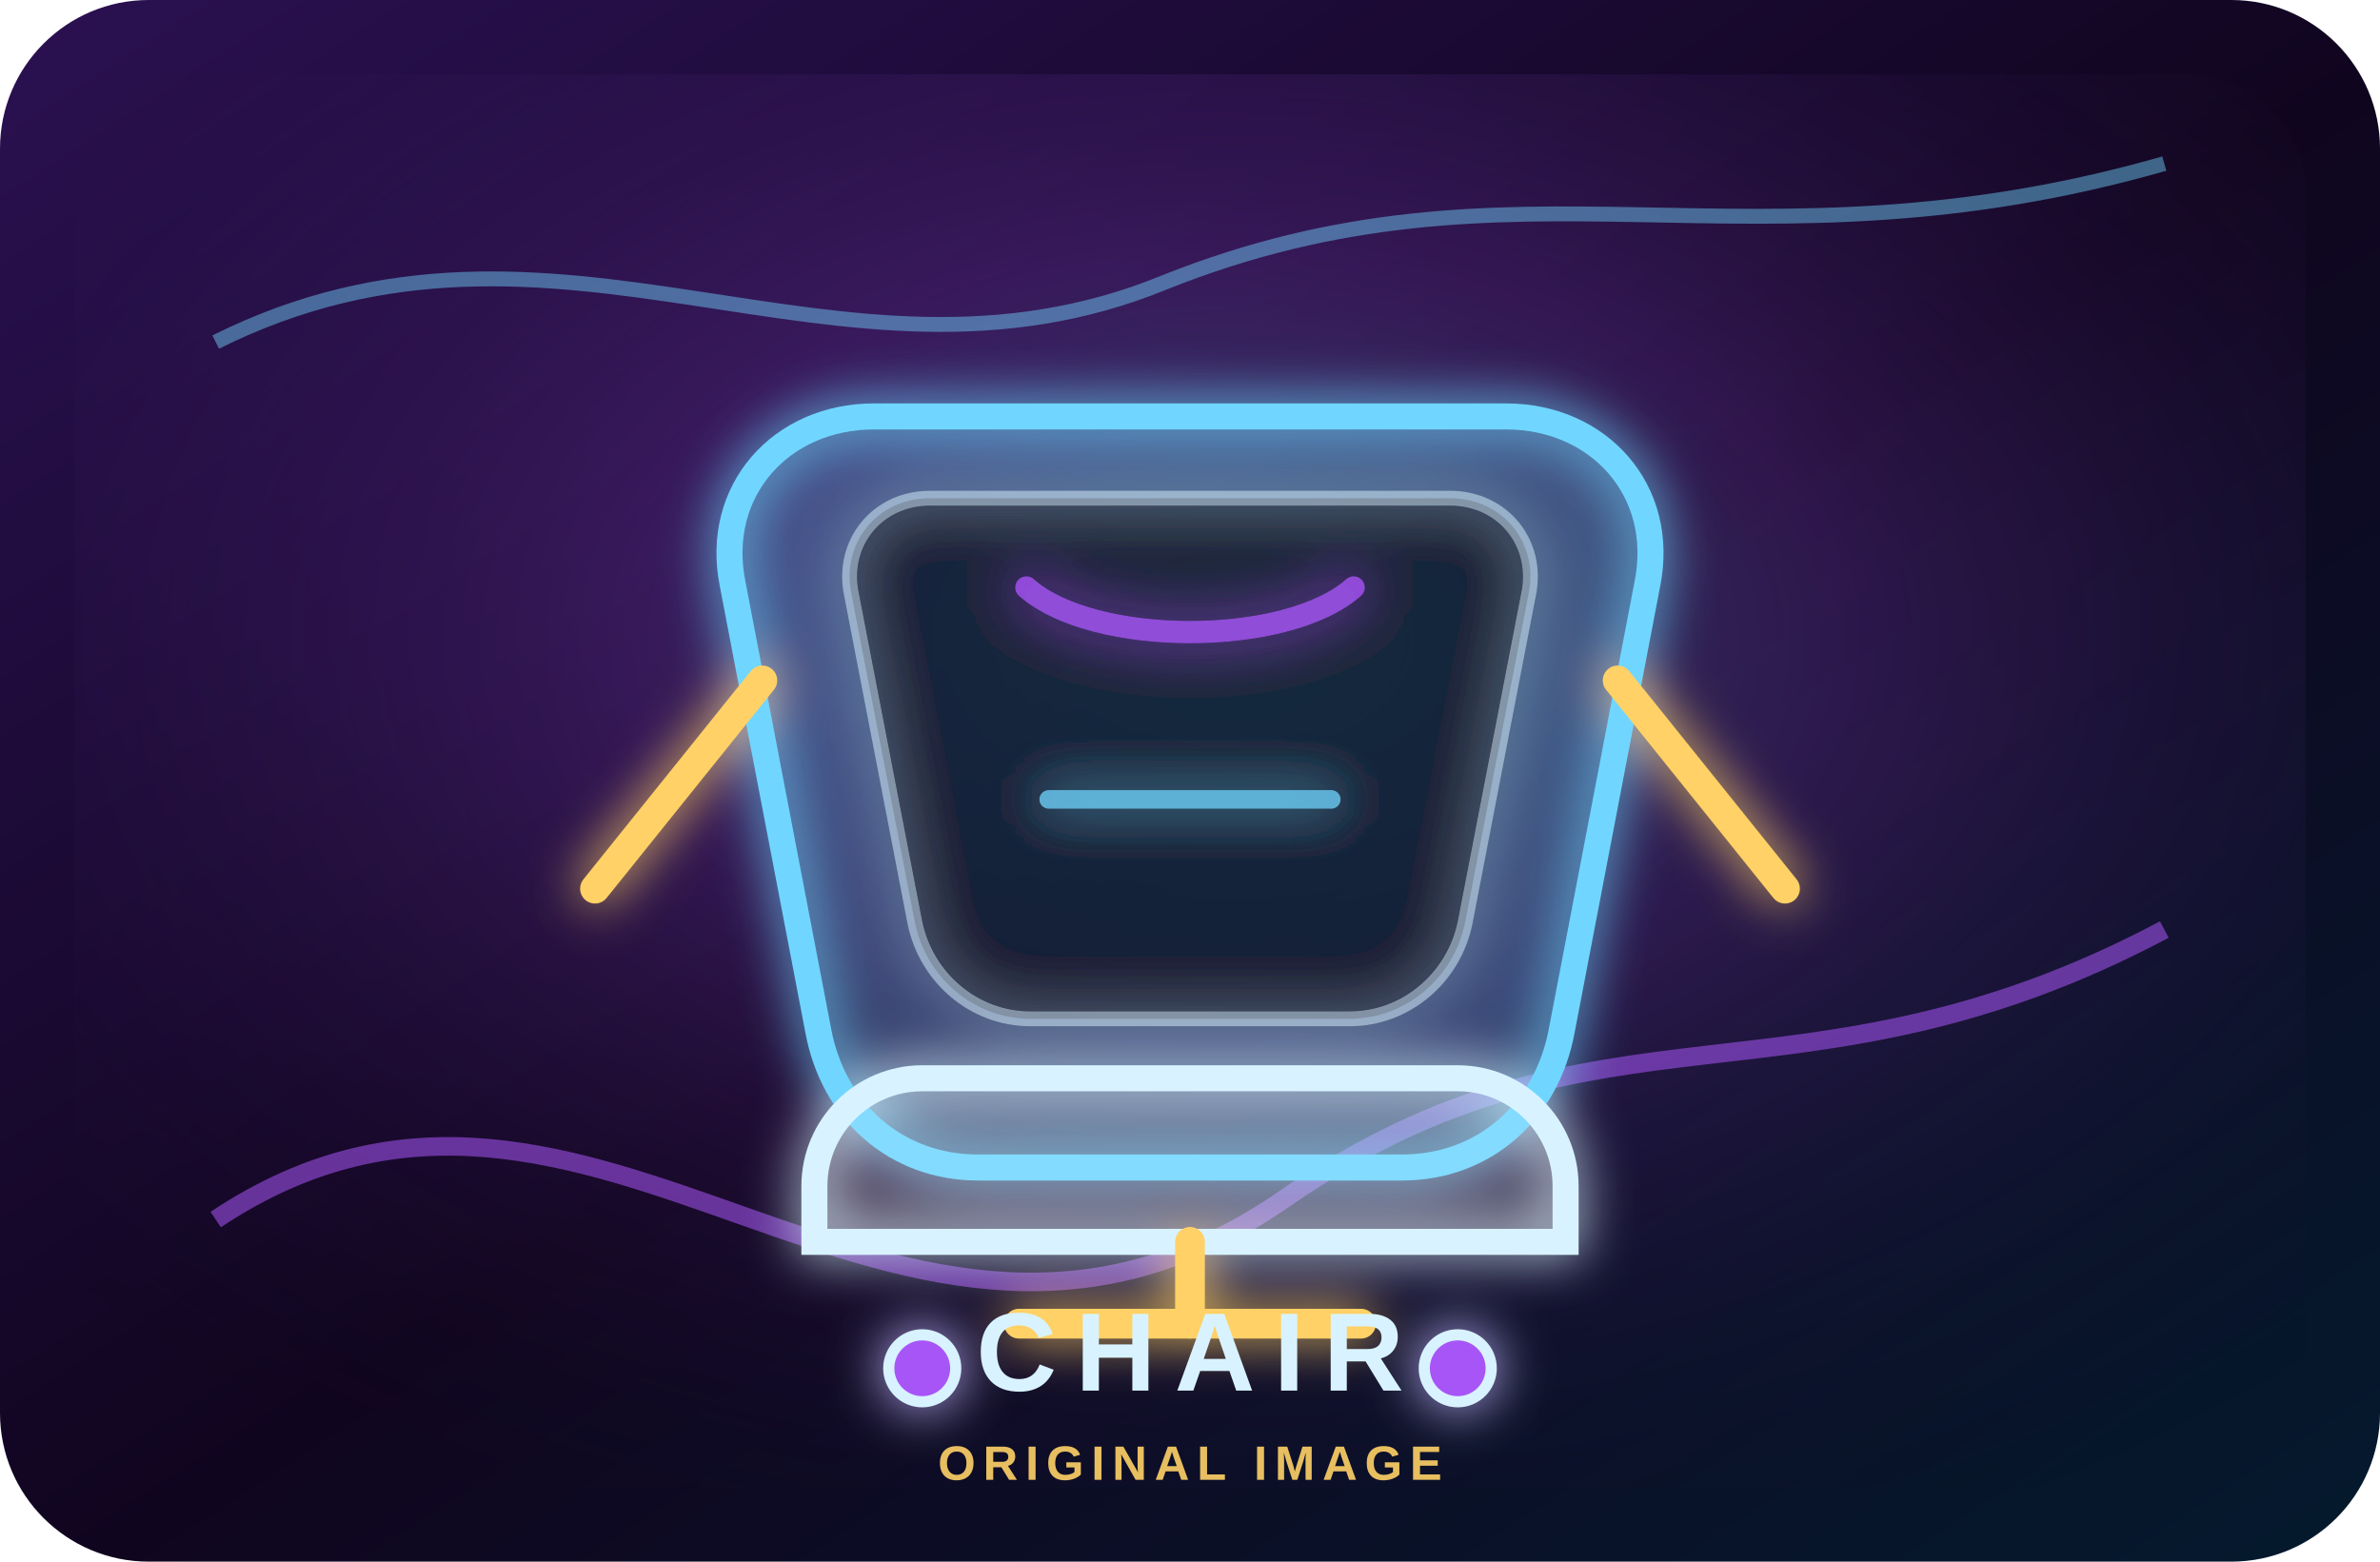
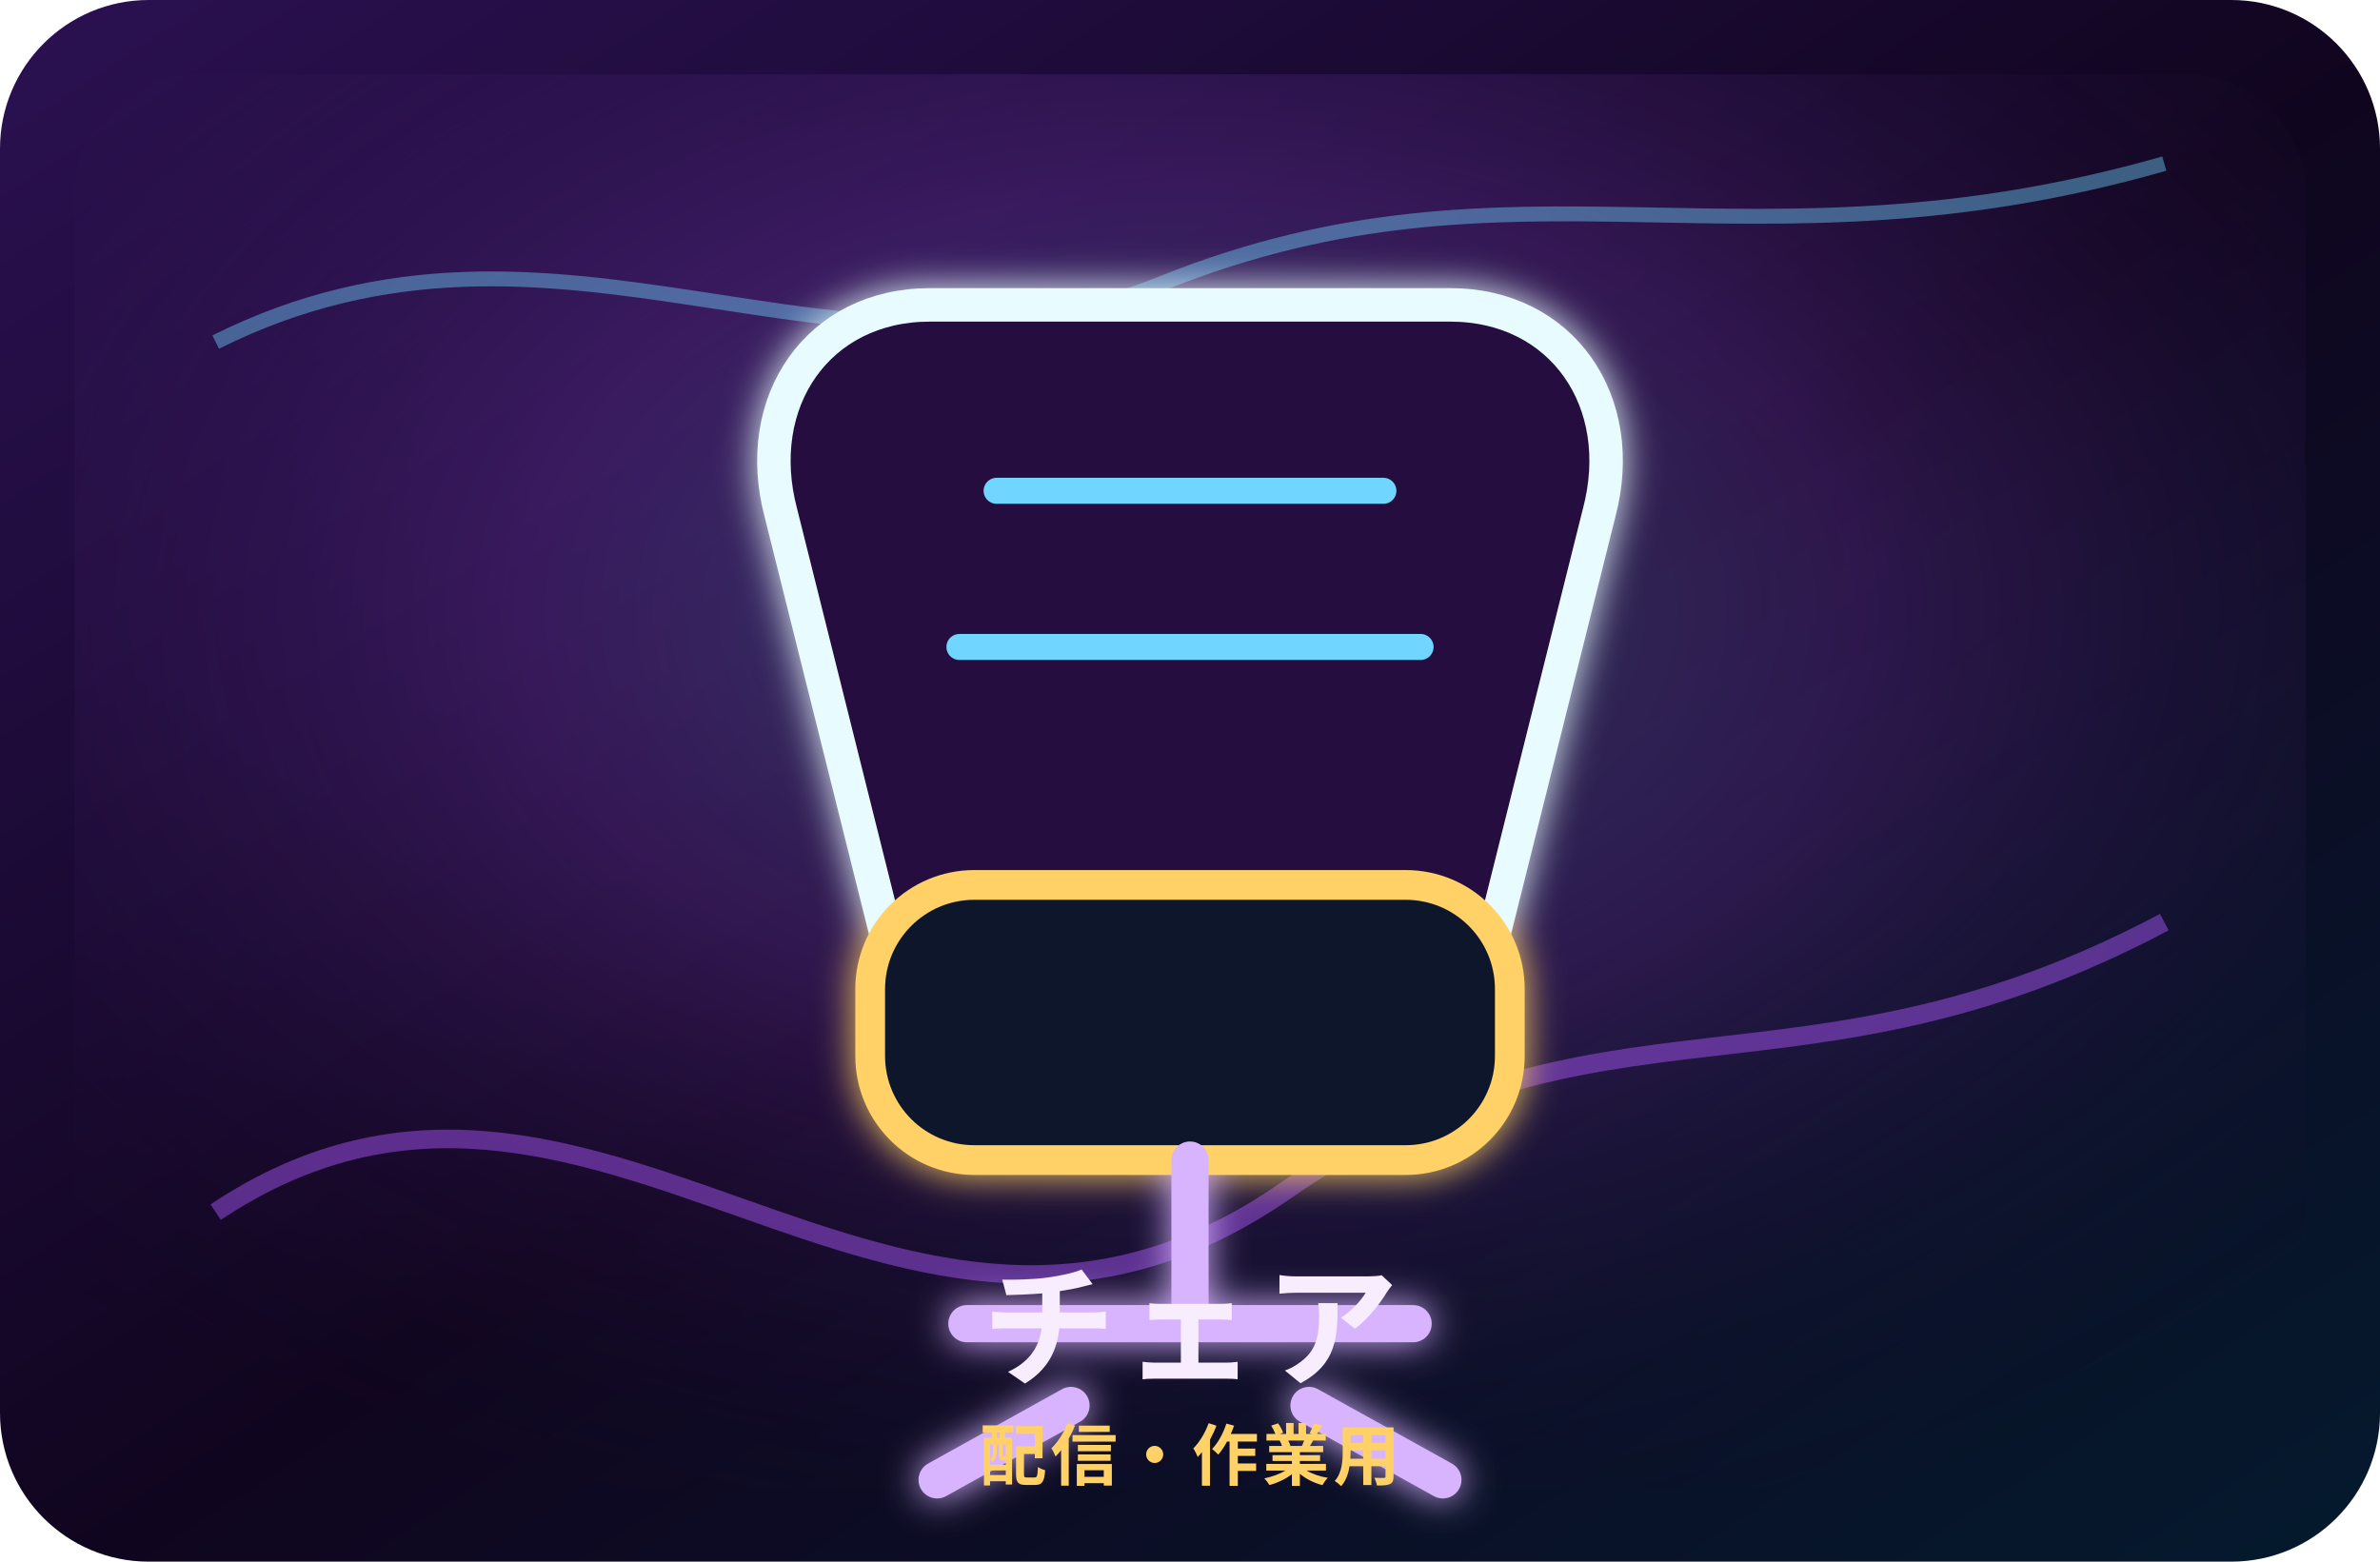
<svg xmlns="http://www.w3.org/2000/svg" aria-labelledby="title desc" role="img" viewBox="0 0 640 420">
  <defs>
-     <linearGradient id="c" y2="1">
-       <stop stop-color="#2b1152" offset="0" />
-       <stop stop-color="#10051f" offset=".52" />
-       <stop stop-color="#041a2e" offset="1" />
+     <linearGradient id="bg" x1="0" x2="1" y1="0" y2="1">
+       <stop offset="0" stop-color="#2b1152" />
+       <stop offset=".52" stop-color="#10051f" />
+       <stop offset="1" stop-color="#041a2e" />
    </linearGradient>
-     <radialGradient id="b" cx=".52" cy=".4" r=".72">
-       <stop stop-color="#70d6ff" stop-opacity=".34" offset="0" />
-       <stop stop-color="#a855f7" stop-opacity=".2" offset=".38" />
-       <stop stop-opacity="0" offset="1" />
+     <radialGradient id="glow" cx=".50" cy=".38" r=".72">
+       <stop offset="0" stop-color="#70d6ff" stop-opacity=".30" />
+       <stop offset=".42" stop-color="#a855f7" stop-opacity=".20" />
+       <stop offset="1" stop-color="#000000" stop-opacity="0" />
    </radialGradient>
-     <filter id="a" x="-20%" y="-20%" width="140%" height="140%">
-       <feGaussianBlur result="blur" stdDeviation="7" />
+     <filter id="softGlow" x="-20%" y="-20%" width="140%" height="140%">
+       <feGaussianBlur stdDeviation="5" result="blur" />
      <feMerge>
        <feMergeNode in="blur" />
        <feMergeNode in="SourceGraphic" />
      </feMerge>
    </filter>
+     <style>
+       .main{filter:url(#softGlow)}
+       .label{font-family:-apple-system,BlinkMacSystemFont,'Hiragino Sans','Yu Gothic',Meiryo,Arial,sans-serif;font-weight:900;fill:#f8ecff;text-anchor:middle;letter-spacing:2px}
+       .sub{font-family:-apple-system,BlinkMacSystemFont,'Hiragino Sans','Yu Gothic',Meiryo,Arial,sans-serif;font-weight:800;fill:#ffd166;text-anchor:middle;letter-spacing:1px}
+     </style>
  </defs>
-   <rect width="640" height="420" rx="40" fill="url(#c)" />
-   <rect x="20" y="20" width="600" height="380" rx="32" fill="url(#b)" />
-   <path d="m58 328c102-68 182 68 288-6 84-58 138-20 236-72" fill="none" opacity=".55" stroke="#a855f7" stroke-width="5" />
-   <path d="m58 92c92-46 167 20 255-16 95-38 157 0 269-32" fill="none" opacity=".45" stroke="#70d6ff" stroke-width="4" />
-   <g filter="url(#a)">
-     <path d="m235 112h170c25 0 43 20 38 45l-23 120c-4 22-21 37-43 37h-114c-22 0-39-15-43-37l-23-120c-5-25 13-45 38-45z" fill="rgba(112,214,255,.14)" stroke="#70d6ff" stroke-width="7" />
-     <path d="m250 134h140c14 0 24 12 21 26l-17 88c-3 15-16 26-31 26h-86c-15 0-28-11-31-26l-17-88c-3-14 7-26 21-26z" fill="rgba(7,3,16,.48)" stroke="rgba(216,243,255,.50)" stroke-width="4" />
-     <path d="m248 290h144c16 0 29 13 29 29v15h-202v-15c0-16 13-29 29-29z" fill="rgba(255,255,255,.13)" stroke="#d8f3ff" stroke-width="7" />
-     <path d="m205 183-45 56" stroke="#ffd166" stroke-linecap="round" stroke-width="8" />
-     <path d="m435 183 45 56" stroke="#ffd166" stroke-linecap="round" stroke-width="8" />
-     <path d="m320 334v22" stroke="#ffd166" stroke-linecap="round" stroke-width="8" />
-     <path d="m274 356h92" stroke="#ffd166" stroke-linecap="round" stroke-width="8" />
-     <circle cx="248" cy="368" r="9" fill="#a855f7" stroke="#d8f3ff" stroke-width="3" />
-     <circle cx="392" cy="368" r="9" fill="#a855f7" stroke="#d8f3ff" stroke-width="3" />
-     <path d="m276 158c18 16 70 16 88 0" fill="none" opacity=".8" stroke="#a855f7" stroke-linecap="round" stroke-width="6" />
-     <path d="m282 215h76" opacity=".75" stroke="#70d6ff" stroke-linecap="round" stroke-width="5" />
+   <rect width="640" height="420" rx="40" fill="url(#bg)" />
+   <rect x="20" y="20" width="600" height="380" rx="32" fill="url(#glow)" />
+   <path d="M58 326 C160 258 240 394 346 320 C430 262 484 300 582 248" fill="none" opacity=".48" stroke="#a855f7" stroke-width="5" />
+   <path d="M58 92 C150 46 225 112 313 76 C408 38 470 76 582 44" fill="none" opacity=".42" stroke="#70d6ff" stroke-width="4" />
+   <g class="main" transform="translate(0,0)">
+     <path d="M250 82 H390 C420 82 438 108 430 138 L402 250 H238 L210 138 C202 108 220 82 250 82 Z" fill="#25113f" stroke="#e8fbff" stroke-width="9" />
+     <rect x="234" y="238" width="172" height="74" rx="28" fill="#10172a" stroke="#ffd166" stroke-width="8" />
+     <path d="M320 312 V356 M260 356 H380 M288 378 L252 398 M352 378 L388 398" stroke="#d8b4fe" stroke-width="10" stroke-linecap="round" />
+     <path d="M268 132 H372 M258 174 H382" stroke="#70d6ff" stroke-width="7" stroke-linecap="round" />
  </g>
-   <text x="320" y="374" fill="#d8f3ff" font-family="Arial, Helvetica, sans-serif" font-size="30" font-weight="900" letter-spacing="5" text-anchor="middle">CHAIR</text>
-   <text x="320" y="398" fill="#ffd166" font-family="Arial, Helvetica, sans-serif" font-size="13" font-weight="700" letter-spacing="2" opacity=".9" text-anchor="middle">ORIGINAL IMAGE</text>
+   <text class="label" x="320" y="370" font-size="36">チェア</text>
+   <text class="sub" x="320" y="398" font-size="18">配信・作業用</text>
</svg>
